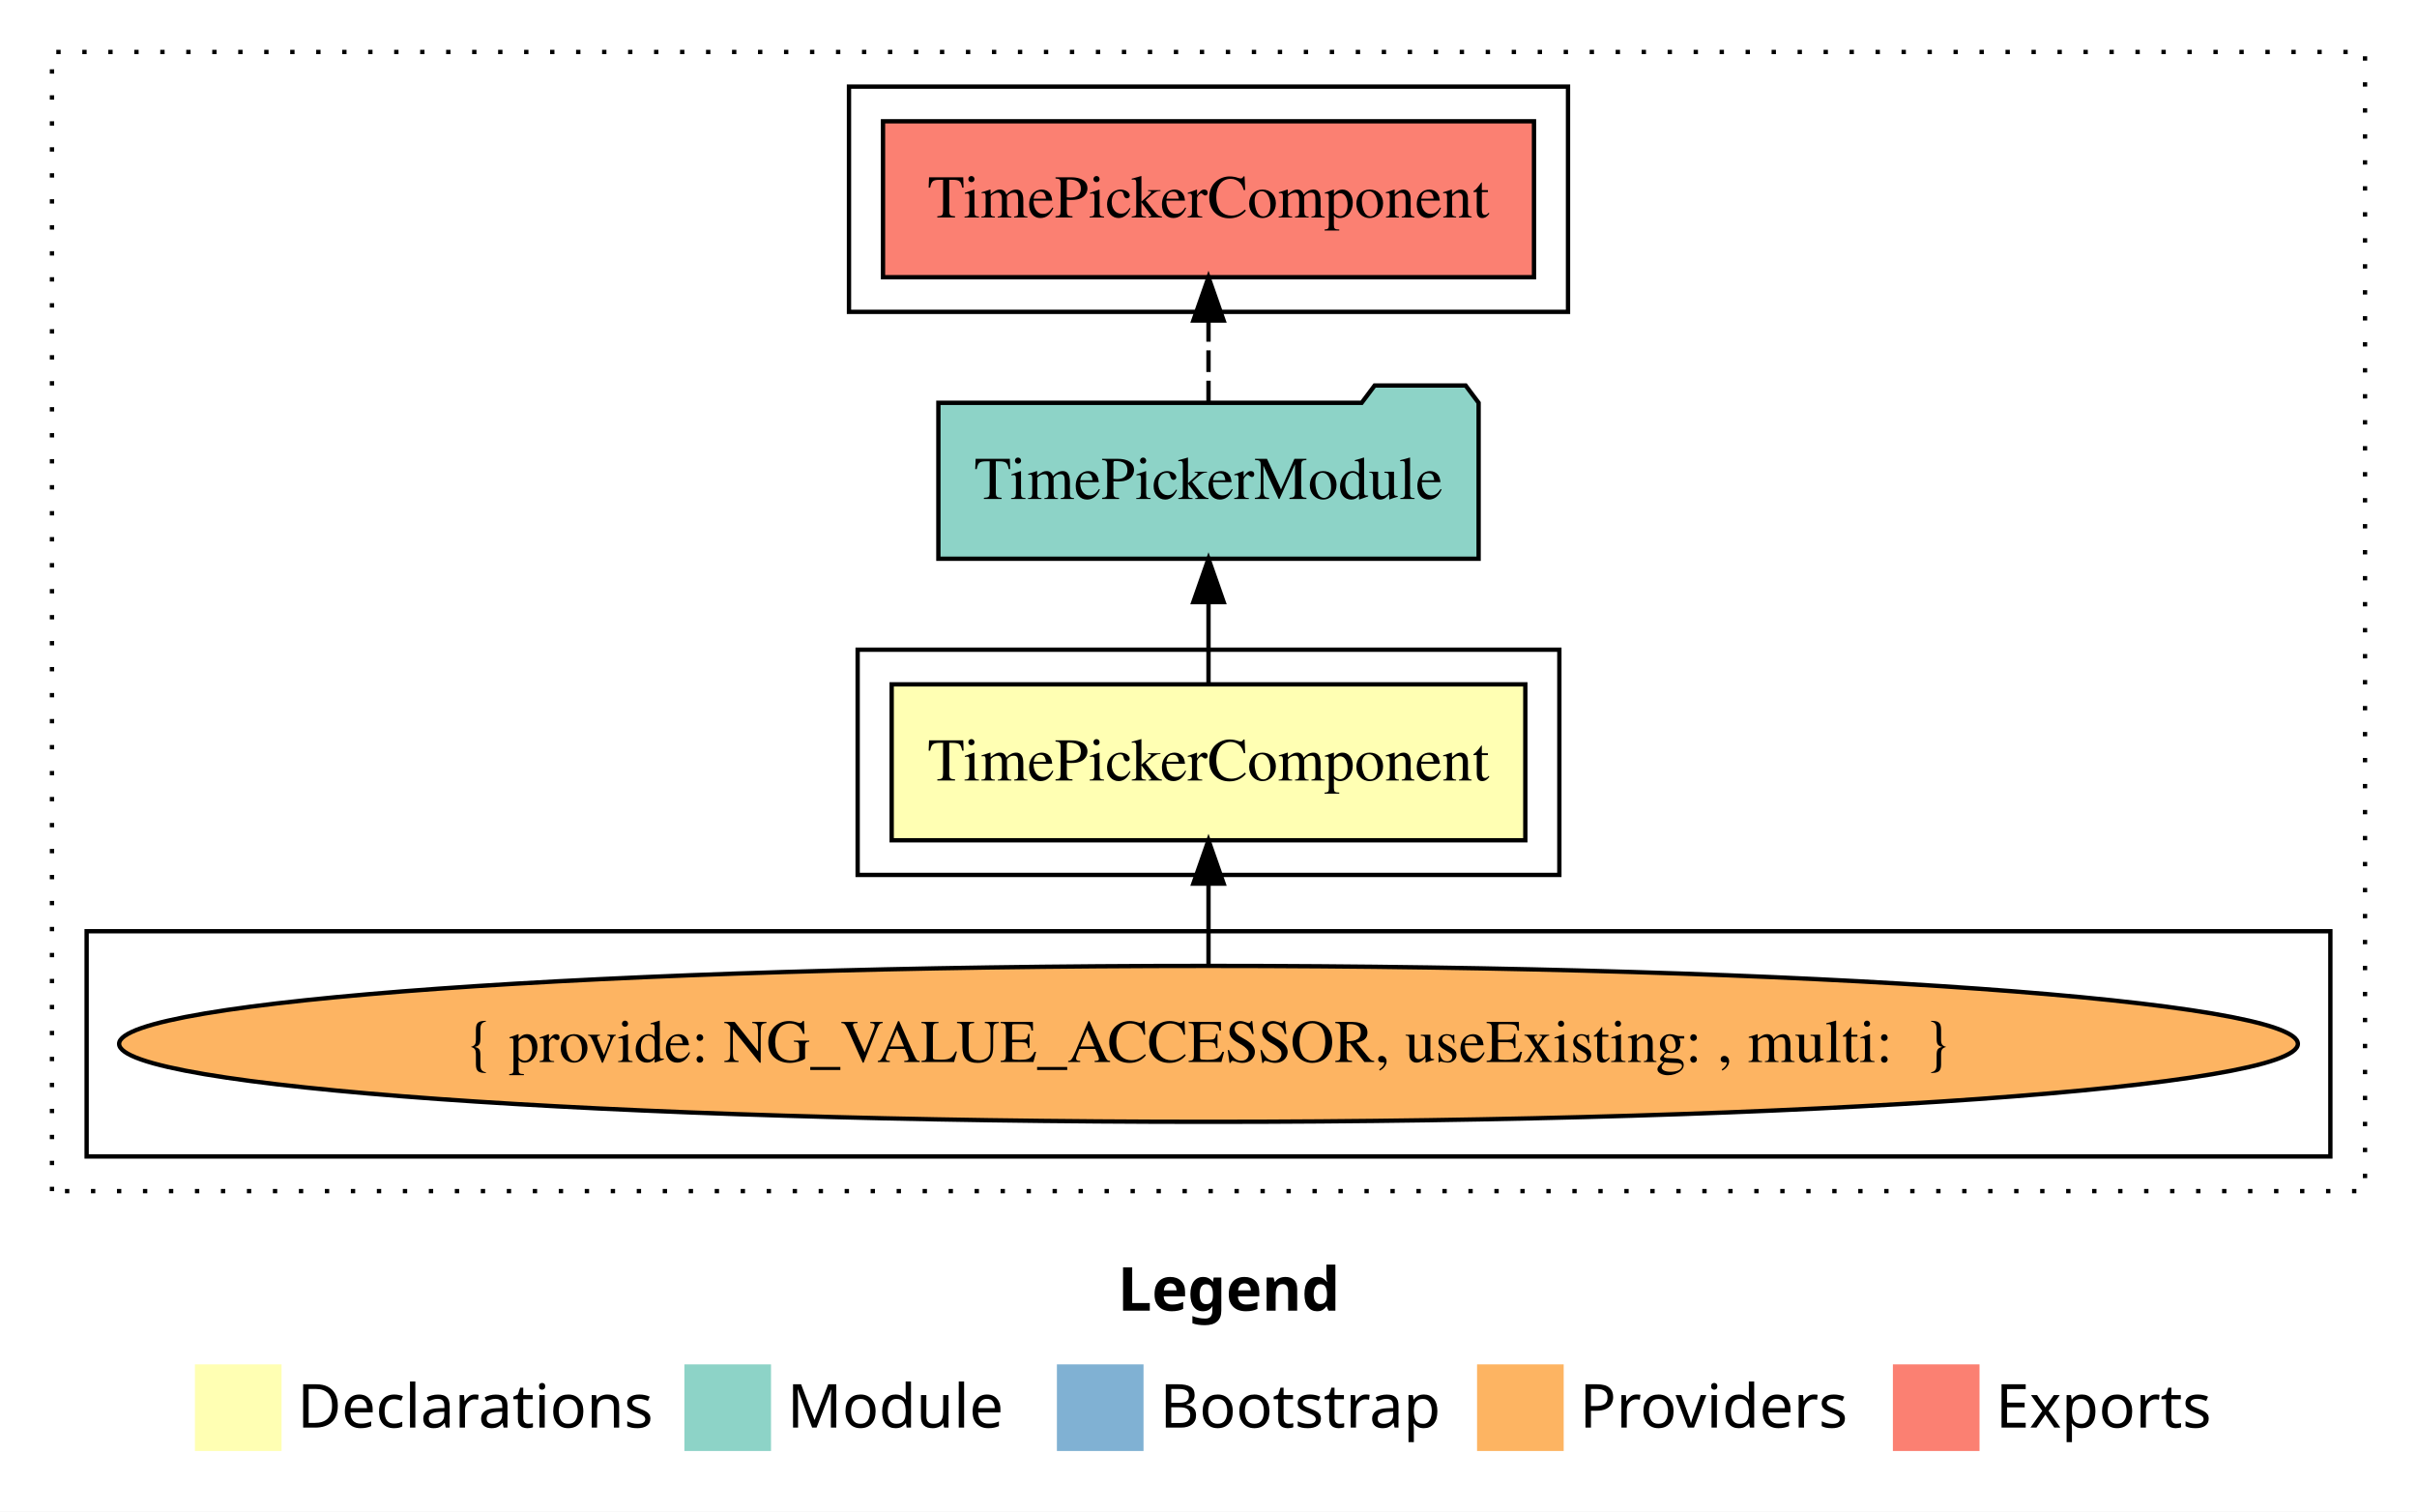
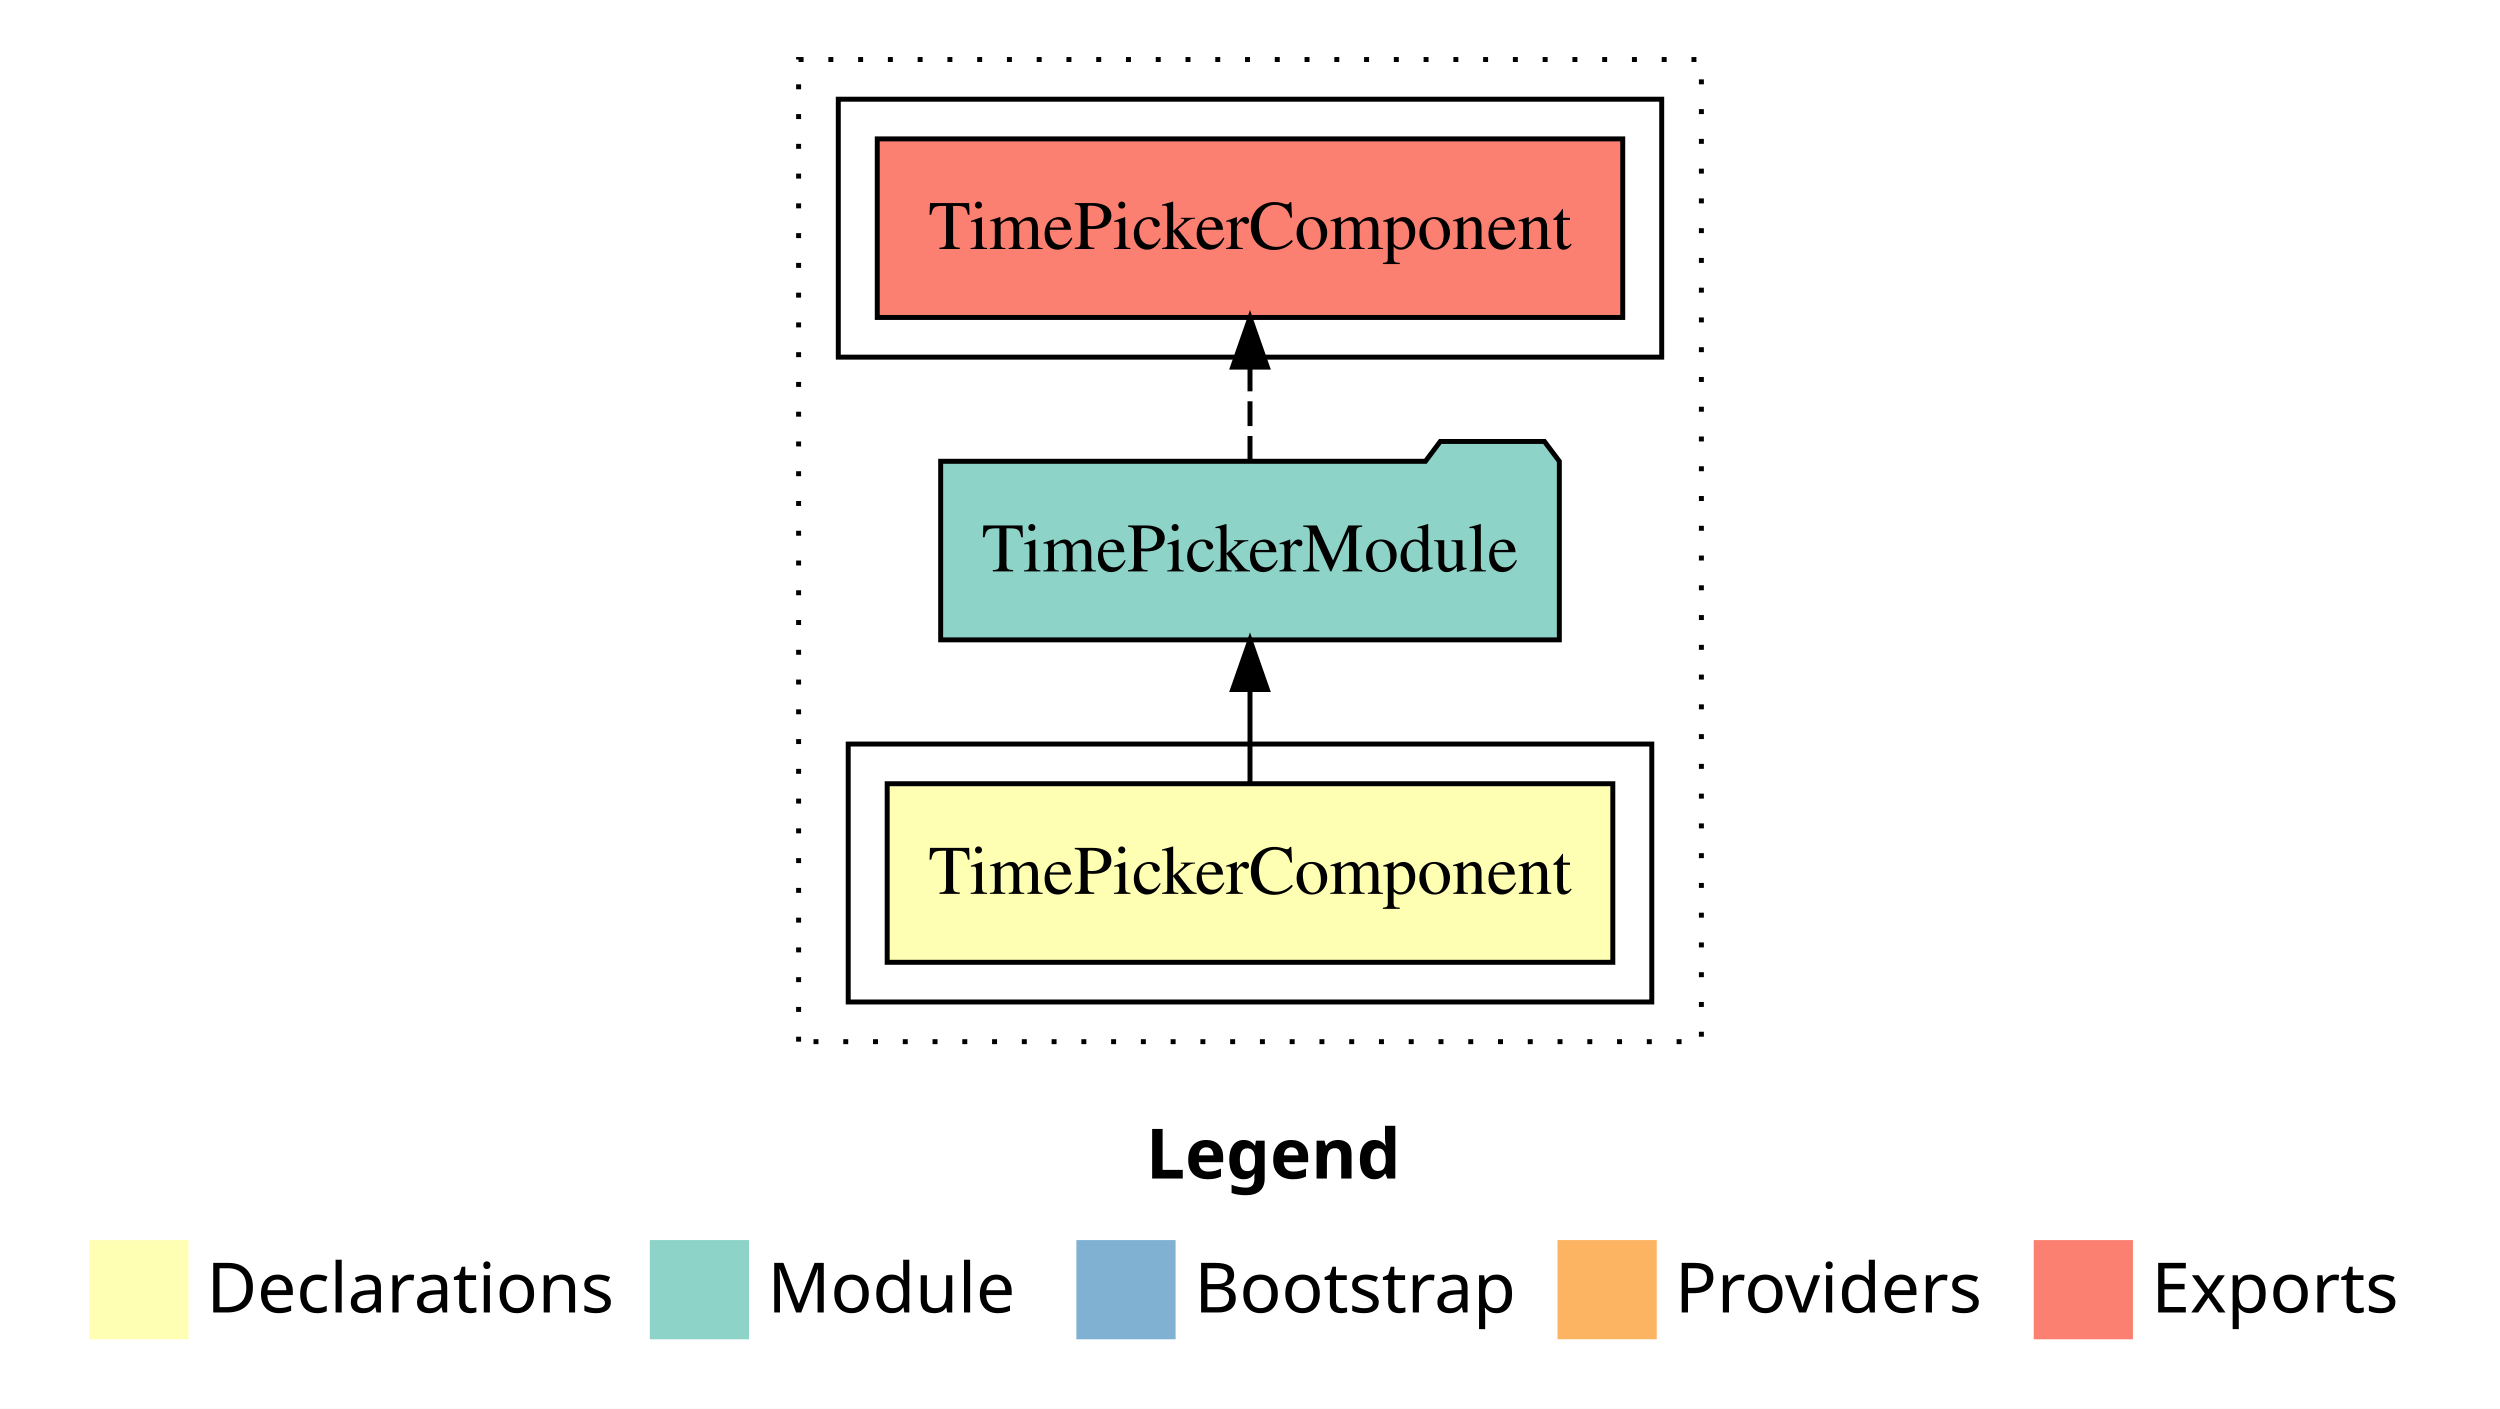
- <svg xmlns="http://www.w3.org/2000/svg" width="558pt" height="349pt" viewBox="0.00 0.00 558.00 349.00">
-   <g id="graph0" class="graph" transform="scale(1 1) rotate(0) translate(4 345)">
-     <polygon fill="#ffffff" stroke="transparent" points="-4,4 -4,-345 554,-345 554,4 -4,4" />
-     <text text-anchor="start" x="254.009" y="-42.4" font-family="sans-serif" font-weight="bold" font-size="14.00" fill="#000000">Legend</text>
-     <polygon fill="#ffffb3" stroke="transparent" points="41,-10 41,-30 61,-30 61,-10 41,-10" />
-     <text text-anchor="start" x="64.629" y="-15.4" font-family="sans-serif" font-size="14.00" fill="#000000">  Declarations</text>
-     <polygon fill="#8dd3c7" stroke="transparent" points="154,-10 154,-30 174,-30 174,-10 154,-10" />
-     <text text-anchor="start" x="177.725" y="-15.4" font-family="sans-serif" font-size="14.00" fill="#000000">  Module</text>
-     <polygon fill="#80b1d3" stroke="transparent" points="240,-10 240,-30 260,-30 260,-10 240,-10" />
-     <text text-anchor="start" x="263.781" y="-15.4" font-family="sans-serif" font-size="14.00" fill="#000000">  Bootstrap</text>
-     <polygon fill="#fdb462" stroke="transparent" points="337,-10 337,-30 357,-30 357,-10 337,-10" />
-     <text text-anchor="start" x="360.673" y="-15.4" font-family="sans-serif" font-size="14.00" fill="#000000">  Providers</text>
-     <polygon fill="#fb8072" stroke="transparent" points="433,-10 433,-30 453,-30 453,-10 433,-10" />
-     <text text-anchor="start" x="456.726" y="-15.4" font-family="sans-serif" font-size="14.00" fill="#000000">  Exports</text>
+ <svg xmlns="http://www.w3.org/2000/svg" width="504pt" height="284pt" viewBox="0.00 0.00 504.00 284.00">
+   <g id="graph0" class="graph" transform="scale(1 1) rotate(0) translate(4 280)">
+     <polygon fill="#ffffff" stroke="transparent" points="-4,4 -4,-280 500,-280 500,4 -4,4" />
+     <text text-anchor="start" x="227.009" y="-42.4" font-family="sans-serif" font-weight="bold" font-size="14.00" fill="#000000">Legend</text>
+     <polygon fill="#ffffb3" stroke="transparent" points="14,-10 14,-30 34,-30 34,-10 14,-10" />
+     <text text-anchor="start" x="37.629" y="-15.4" font-family="sans-serif" font-size="14.00" fill="#000000">  Declarations</text>
+     <polygon fill="#8dd3c7" stroke="transparent" points="127,-10 127,-30 147,-30 147,-10 127,-10" />
+     <text text-anchor="start" x="150.725" y="-15.4" font-family="sans-serif" font-size="14.00" fill="#000000">  Module</text>
+     <polygon fill="#80b1d3" stroke="transparent" points="213,-10 213,-30 233,-30 233,-10 213,-10" />
+     <text text-anchor="start" x="236.781" y="-15.4" font-family="sans-serif" font-size="14.00" fill="#000000">  Bootstrap</text>
+     <polygon fill="#fdb462" stroke="transparent" points="310,-10 310,-30 330,-30 330,-10 310,-10" />
+     <text text-anchor="start" x="333.673" y="-15.4" font-family="sans-serif" font-size="14.00" fill="#000000">  Providers</text>
+     <polygon fill="#fb8072" stroke="transparent" points="406,-10 406,-30 426,-30 426,-10 406,-10" />
+     <text text-anchor="start" x="429.726" y="-15.4" font-family="sans-serif" font-size="14.00" fill="#000000">  Exports</text>
    <g id="clust1" class="cluster">
-       <polygon fill="none" stroke="#000000" stroke-dasharray="1,5" points="8,-70 8,-333 542,-333 542,-70 8,-70" />
+       <polygon fill="none" stroke="#000000" stroke-dasharray="1,5" points="157,-70 157,-268 339,-268 339,-70 157,-70" />
    </g>
    <g id="clust2" class="cluster">
-       <polygon fill="none" stroke="#000000" points="194,-143 194,-195 356,-195 356,-143 194,-143" />
-     </g>
-     <g id="clust3" class="cluster">
-       <polygon fill="none" stroke="#000000" points="16,-78 16,-130 534,-130 534,-78 16,-78" />
+       <polygon fill="none" stroke="#000000" points="167,-78 167,-130 329,-130 329,-78 167,-78" />
    </g>
    <g id="clust5" class="cluster">
-       <polygon fill="none" stroke="#000000" points="192,-273 192,-325 358,-325 358,-273 192,-273" />
+       <polygon fill="none" stroke="#000000" points="165,-208 165,-260 331,-260 331,-208 165,-208" />
    </g>
    <g id="node1" class="node">
-       <polygon fill="#ffffb3" stroke="#000000" points="348.144,-187 201.856,-187 201.856,-151 348.144,-151 348.144,-187" />
-       <text text-anchor="middle" x="275" y="-164.8" font-family="Times,serif" font-size="14.00" fill="#000000">TimePickerComponent</text>
+       <polygon fill="#ffffb3" stroke="#000000" points="321.144,-122 174.856,-122 174.856,-86 321.144,-86 321.144,-122" />
+       <text text-anchor="middle" x="248" y="-99.8" font-family="Times,serif" font-size="14.00" fill="#000000">TimePickerComponent</text>
    </g>
    <g id="node2" class="node">
-       <polygon fill="#8dd3c7" stroke="#000000" points="337.361,-252 334.361,-256 313.361,-256 310.361,-252 212.639,-252 212.639,-216 337.361,-216 337.361,-252" />
-       <text text-anchor="middle" x="275" y="-229.8" font-family="Times,serif" font-size="14.00" fill="#000000">TimePickerModule</text>
+       <polygon fill="#8dd3c7" stroke="#000000" points="310.361,-187 307.361,-191 286.361,-191 283.361,-187 185.639,-187 185.639,-151 310.361,-151 310.361,-187" />
+       <text text-anchor="middle" x="248" y="-164.8" font-family="Times,serif" font-size="14.00" fill="#000000">TimePickerModule</text>
    </g>
    <g id="edge1" class="edge">
-       <path fill="none" stroke="#000000" d="M275,-187.106C275,-187.106 275,-205.991 275,-205.991" />
-       <polygon fill="#000000" stroke="#000000" points="271.5,-205.991 275,-215.991 278.5,-205.991 271.5,-205.991" />
-     </g>
-     <g id="node4" class="node">
-       <polygon fill="#fb8072" stroke="#000000" points="350.144,-317 199.856,-317 199.856,-281 350.144,-281 350.144,-317" />
-       <text text-anchor="middle" x="275" y="-294.8" font-family="Times,serif" font-size="14.00" fill="#000000">TimePickerComponent </text>
-     </g>
-     <g id="edge3" class="edge">
-       <path fill="none" stroke="#000000" stroke-dasharray="5,2" d="M275,-252.106C275,-252.106 275,-270.991 275,-270.991" />
-       <polygon fill="#000000" stroke="#000000" points="271.5,-270.991 275,-280.991 278.5,-270.991 271.5,-270.991" />
+       <path fill="none" stroke="#000000" d="M248,-122.106C248,-122.106 248,-140.991 248,-140.991" />
+       <polygon fill="#000000" stroke="#000000" points="244.5,-140.991 248,-150.991 251.5,-140.991 244.5,-140.991" />
    </g>
    <g id="node3" class="node">
-       <ellipse fill="#fdb462" stroke="#000000" cx="275" cy="-104" rx="251.499" ry="18" />
-       <text text-anchor="middle" x="275" y="-99.8" font-family="Times,serif" font-size="14.00" fill="#000000">{ provide: NG_VALUE_ACCESSOR, useExisting: , multi:  }</text>
+       <polygon fill="#fb8072" stroke="#000000" points="323.144,-252 172.856,-252 172.856,-216 323.144,-216 323.144,-252" />
+       <text text-anchor="middle" x="248" y="-229.8" font-family="Times,serif" font-size="14.00" fill="#000000">TimePickerComponent </text>
    </g>
    <g id="edge2" class="edge">
-       <path fill="none" stroke="#000000" d="M275,-122.106C275,-122.106 275,-140.991 275,-140.991" />
-       <polygon fill="#000000" stroke="#000000" points="271.5,-140.991 275,-150.991 278.5,-140.991 271.5,-140.991" />
+       <path fill="none" stroke="#000000" stroke-dasharray="5,2" d="M248,-187.106C248,-187.106 248,-205.991 248,-205.991" />
+       <polygon fill="#000000" stroke="#000000" points="244.5,-205.991 248,-215.991 251.5,-205.991 244.5,-205.991" />
    </g>
  </g>
</svg>
